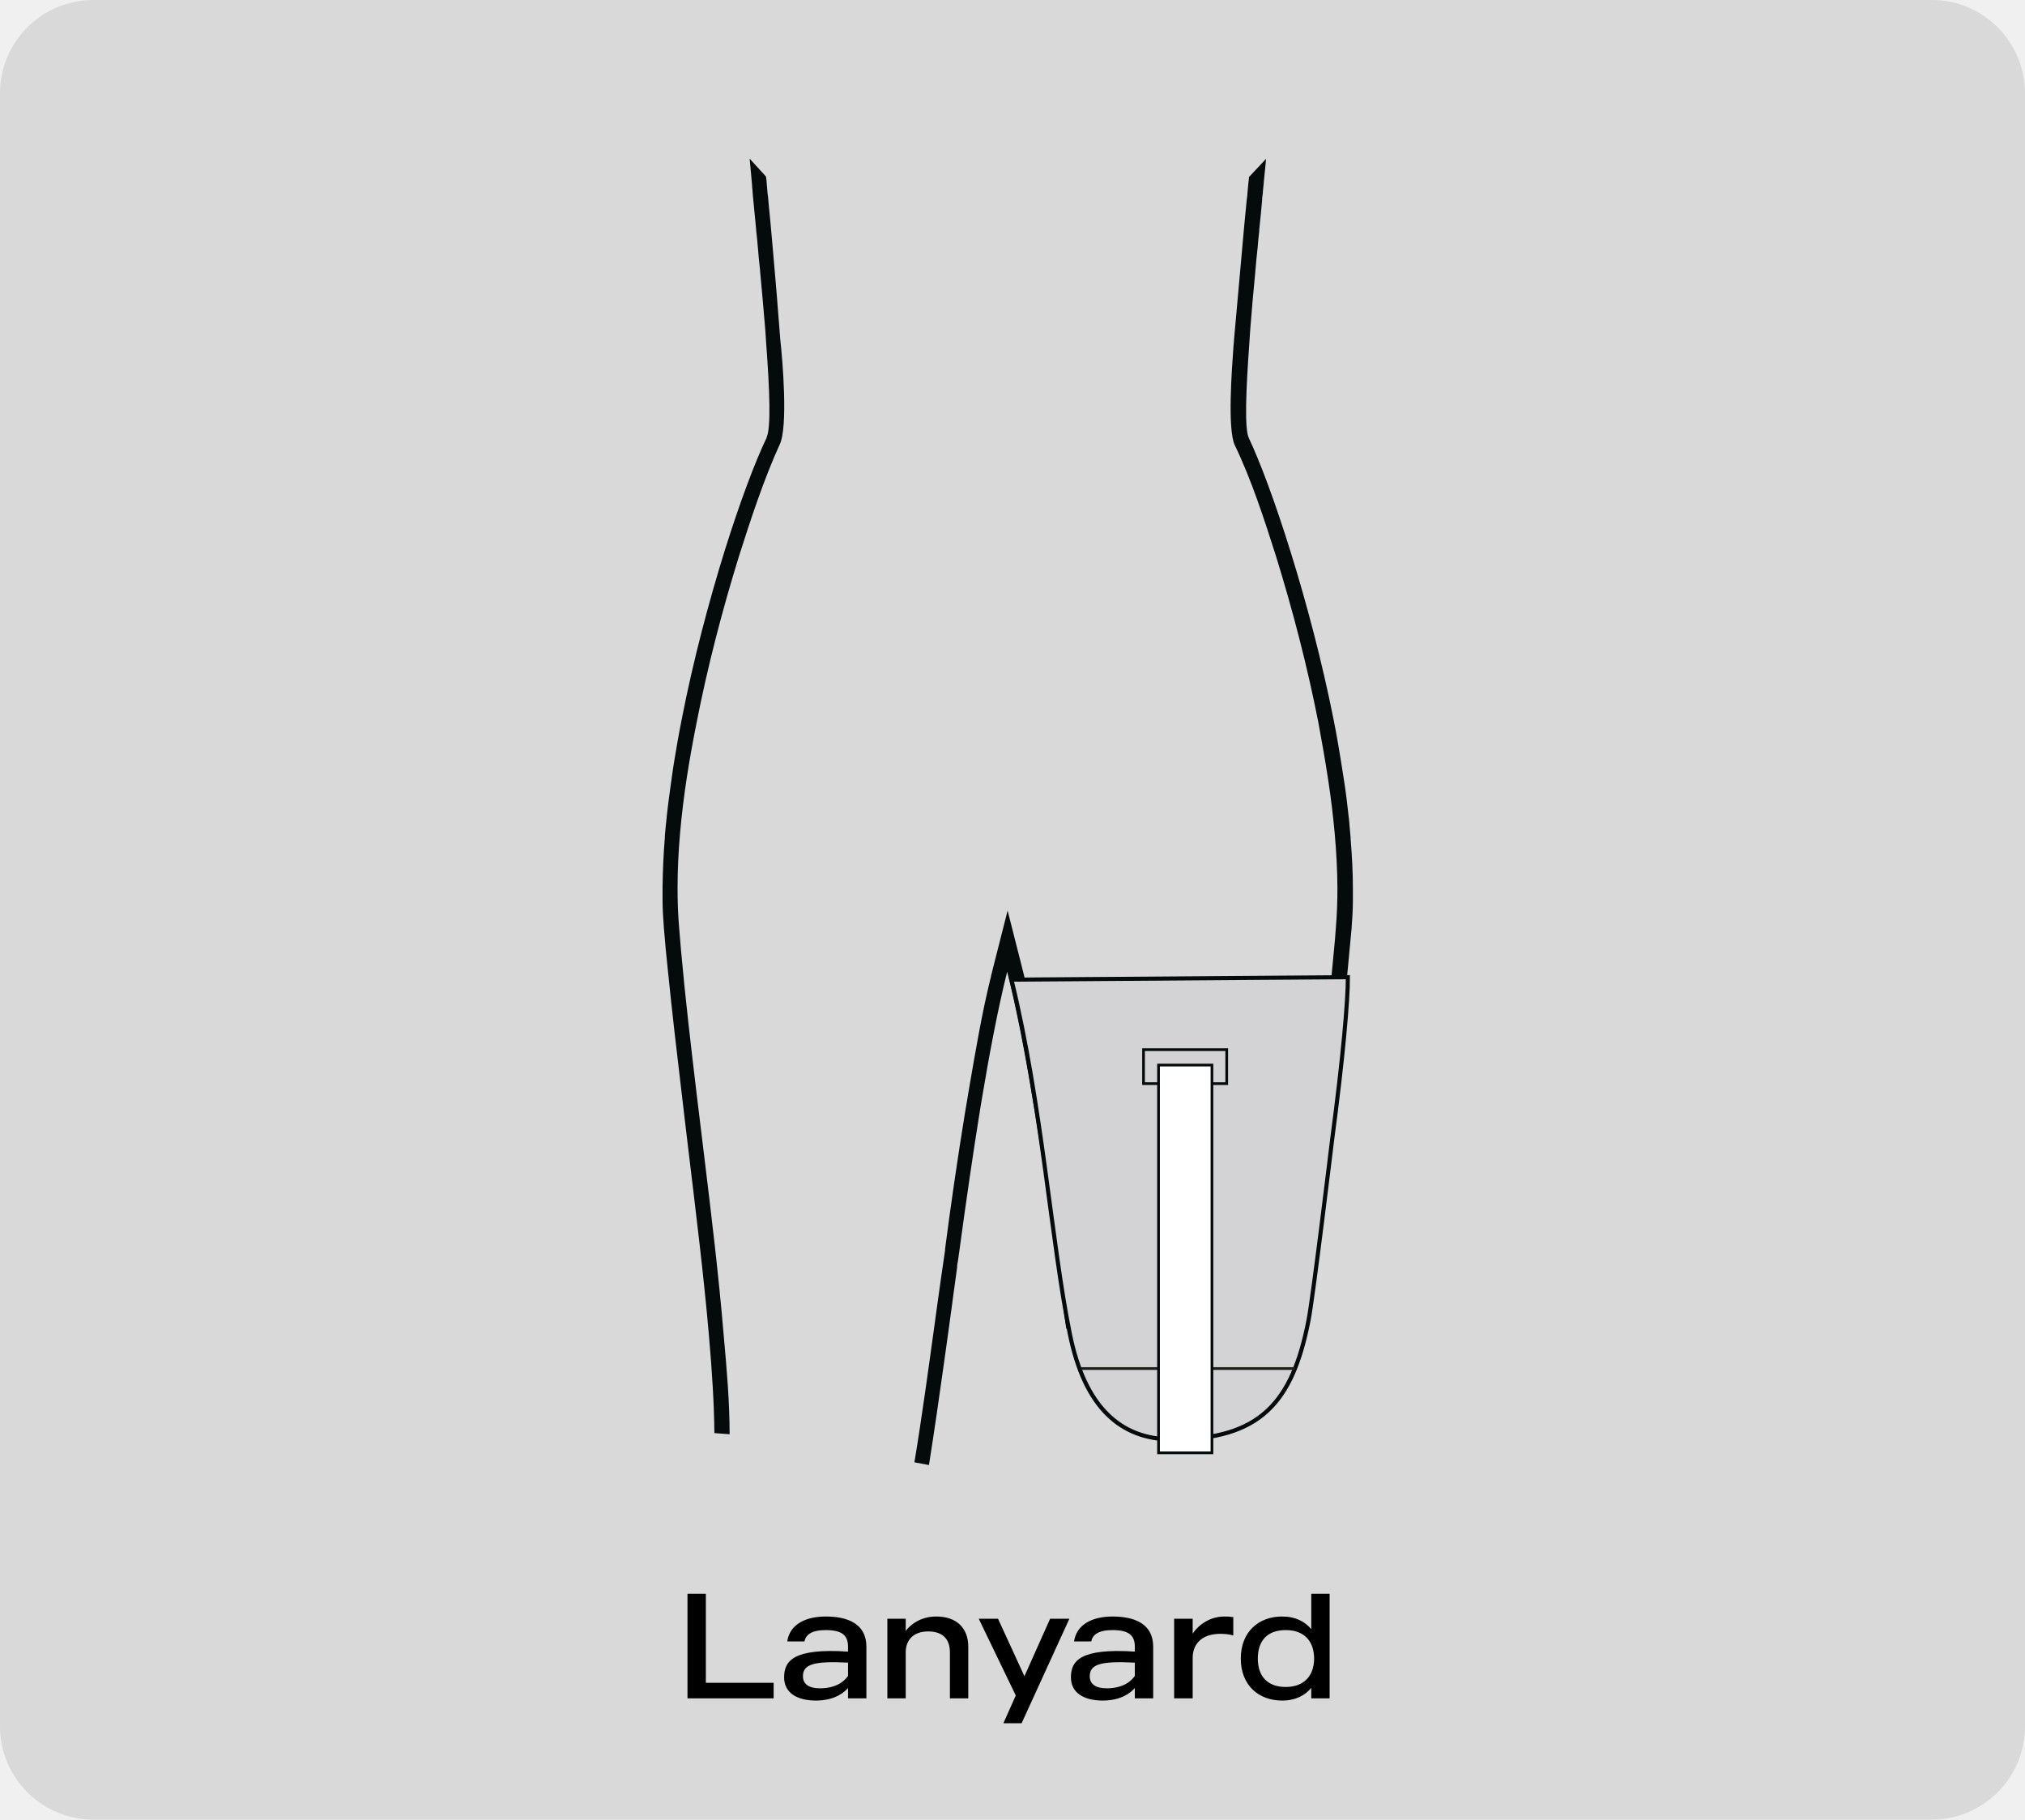
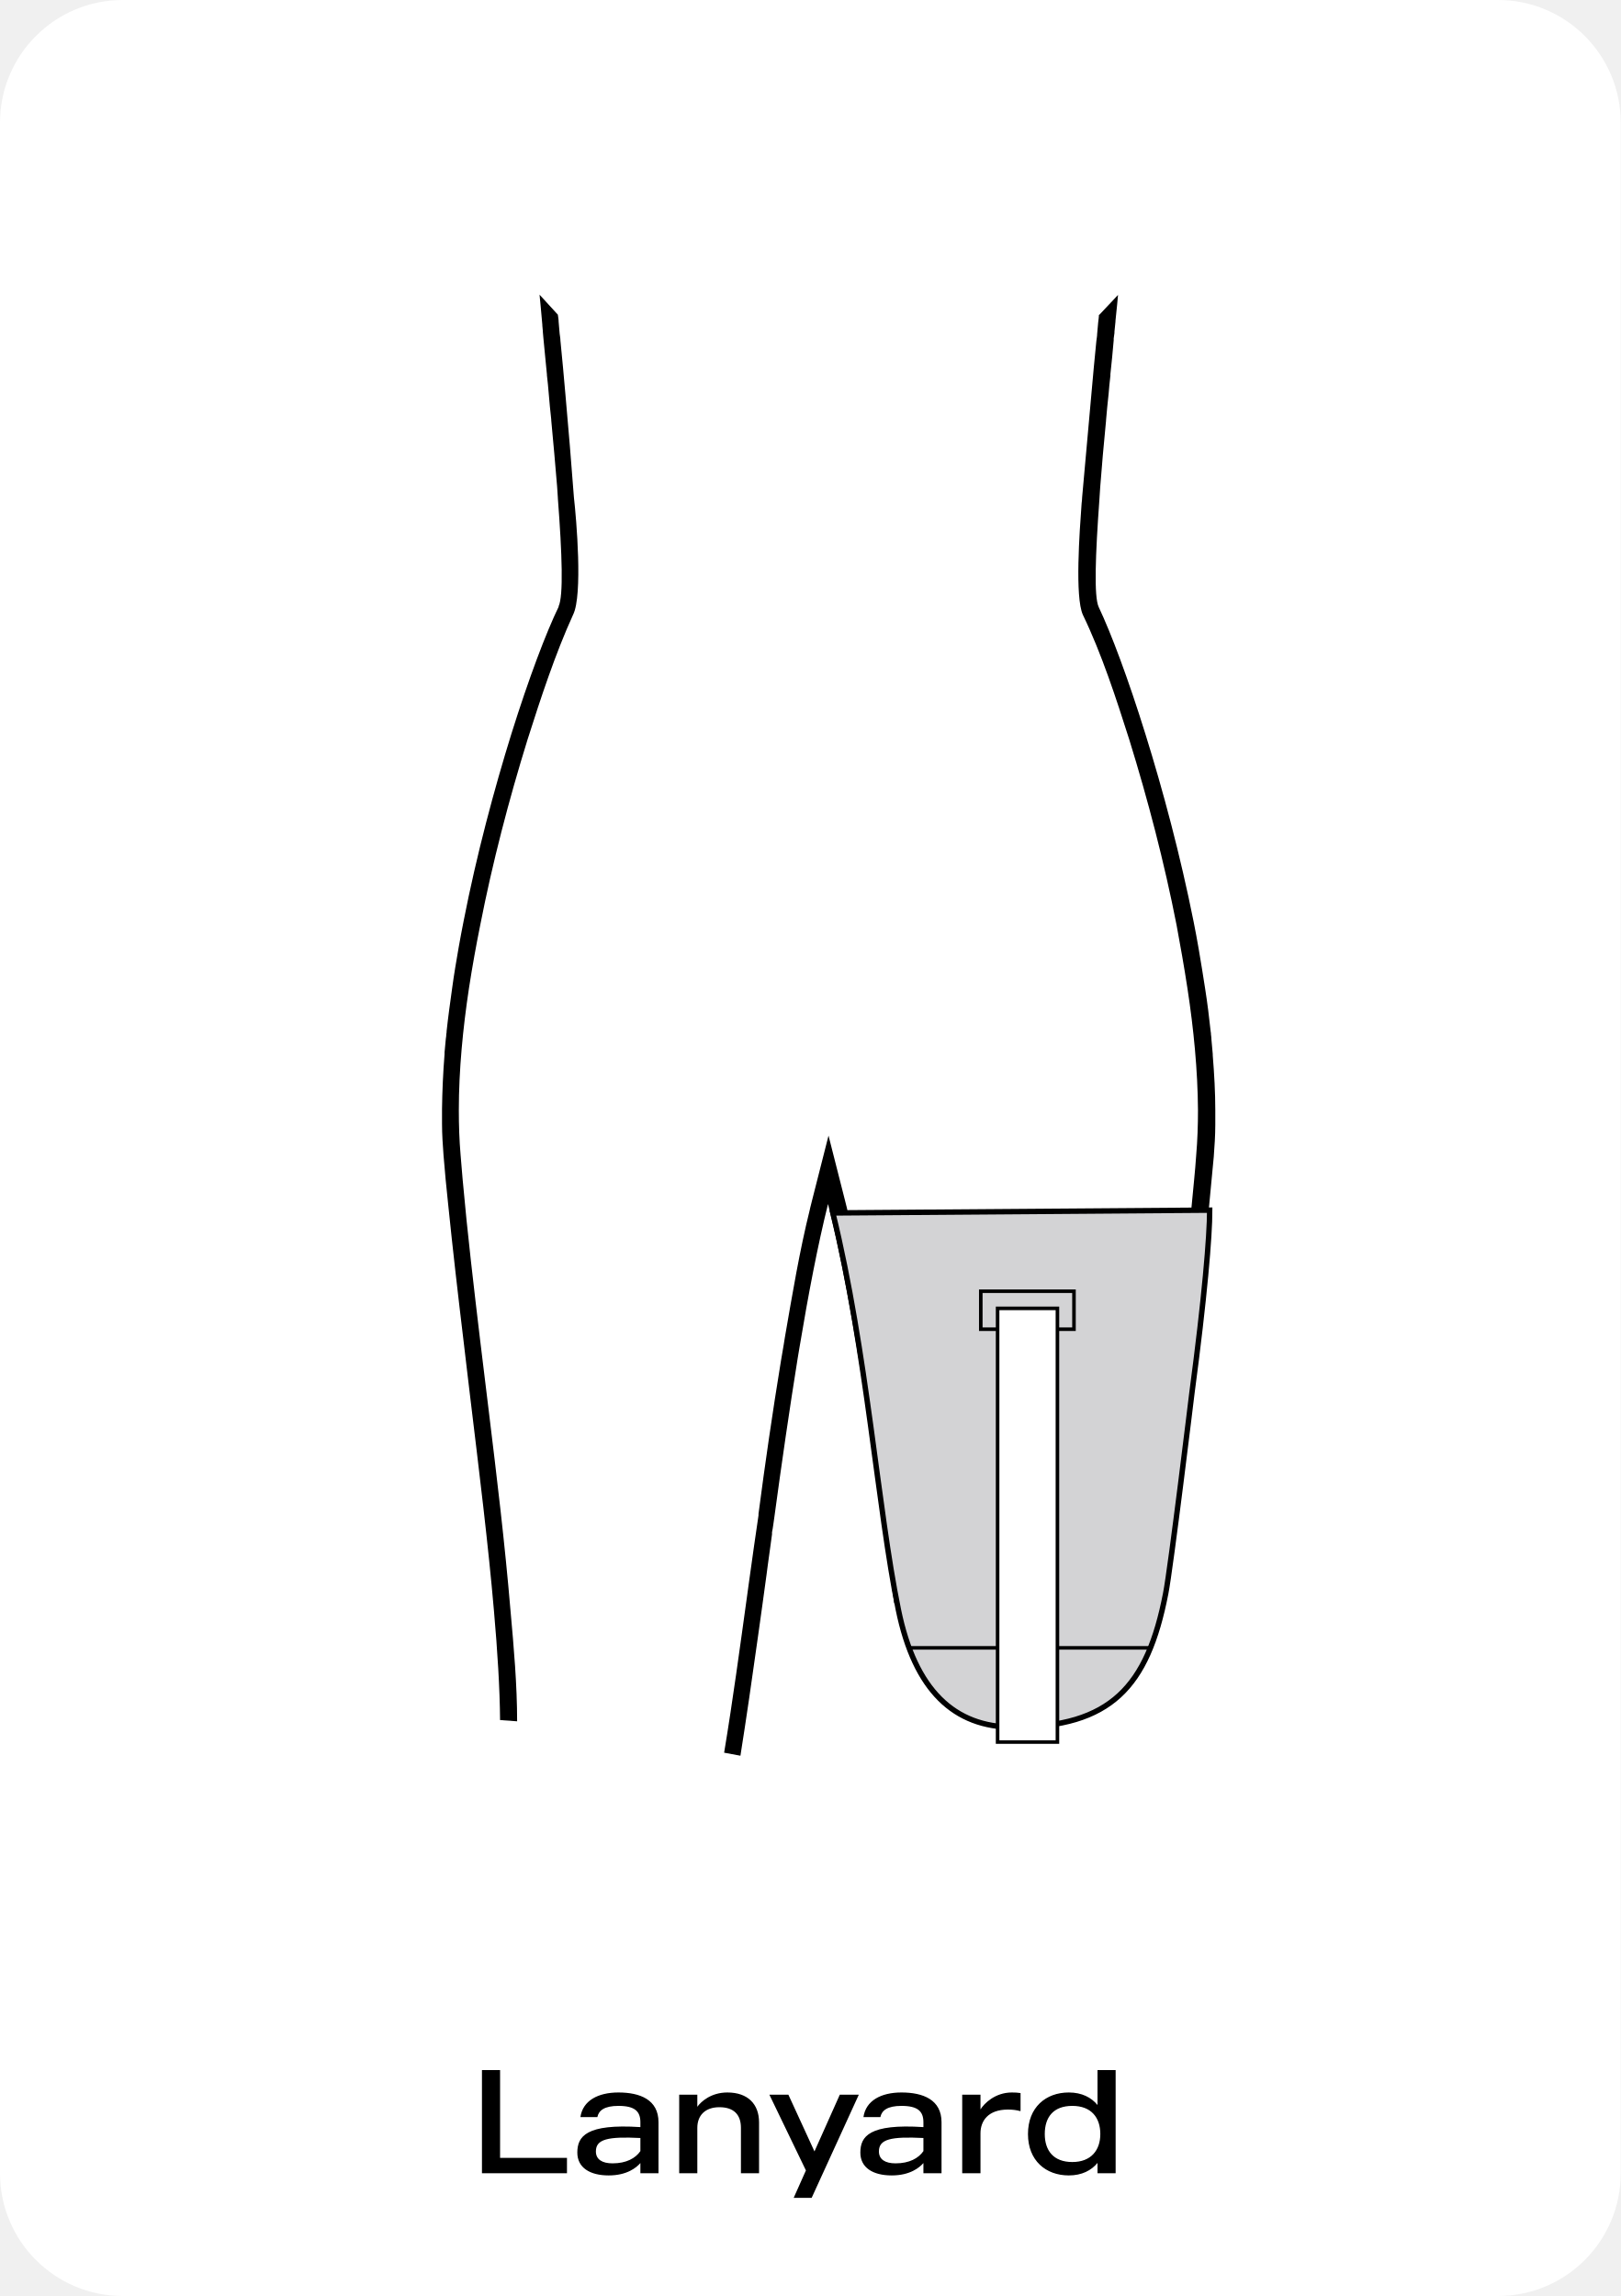
- <svg xmlns="http://www.w3.org/2000/svg" width="217" height="195" viewBox="0 0 217 195" fill="none">
-   <rect width="217" height="195" rx="10" fill="#D9D9D9" />
-   <g clip-path="url(#clip0_2717_347)">
-     <path fill-rule="evenodd" clip-rule="evenodd" d="M99.548 157C100.108 153.456 100.669 149.597 101.229 145.567C101.497 143.601 101.789 141.611 102.057 139.572L102.154 138.82C102.301 137.825 102.422 136.805 102.569 135.786V135.592C102.666 135.131 102.715 134.645 102.788 134.184C103.494 128.941 104.249 123.747 105.029 118.893C105.077 118.553 105.151 118.213 105.199 117.873C106.052 112.752 106.953 108.043 107.927 104.135C108.926 108.043 109.827 112.752 110.68 117.898C110.729 118.213 110.777 118.553 110.85 118.893C111.654 123.771 112.385 128.99 113.116 134.184C113.189 134.669 113.237 135.131 113.311 135.616V135.786C113.481 136.781 113.603 137.752 113.749 138.723L113.895 139.766C114.017 140.64 114.139 141.514 114.26 142.388H115.917C115.868 142.097 115.844 141.83 115.795 141.538C115.698 140.883 115.625 140.228 115.527 139.548C115.259 137.679 115.016 135.81 114.748 133.941V133.796C114.09 128.941 113.408 124.087 112.604 119.184C112.507 118.65 112.434 118.116 112.336 117.606C111.605 113.286 110.802 108.893 109.754 104.621V104.597C109.681 104.305 109.608 104.014 109.535 103.723L107.976 97.582L106.417 103.723C106.344 104.014 106.271 104.305 106.198 104.597V104.621C105.199 108.65 104.517 112.776 103.811 116.854C103.762 117.097 103.738 117.339 103.689 117.606C103.592 118.14 103.519 118.65 103.421 119.184C102.617 124.111 101.911 128.966 101.278 133.82V133.966C100.985 135.907 100.717 137.849 100.449 139.766C100.376 140.349 100.279 140.932 100.206 141.538C99.499 146.635 98.817 151.708 97.989 156.708" fill="#050A0A" />
-     <path fill-rule="evenodd" clip-rule="evenodd" d="M133.844 18.918C133.844 19.16 133.795 19.403 133.771 19.67C133.747 20.034 133.698 20.398 133.673 20.762C133.673 20.981 133.625 21.199 133.6 21.418C133.43 23.165 133.259 24.888 133.113 26.636C132.821 29.888 132.529 33.141 132.236 36.417C132.236 36.587 132.212 36.782 132.188 37C131.993 39.67 131.53 45.981 132.309 47.68C134.112 51.417 135.5 55.714 136.743 59.621C138.545 65.447 140.104 71.442 141.273 77.413C141.639 79.379 142.004 81.442 142.321 83.529C142.905 87.364 143.295 91.32 143.319 95.131C143.319 96.587 143.271 98.044 143.149 99.451C143.1 100.228 143.027 101.005 142.954 101.782C142.491 106.976 141.882 112.121 141.273 117.243C141.005 119.597 140.713 121.976 140.421 124.33C139.69 130.35 138.935 136.393 138.375 142.413H140.055C140.591 136.369 141.419 129.573 142.272 122.607C142.491 120.883 142.686 119.16 142.905 117.437C143.441 112.995 143.953 108.529 144.391 104.233C144.537 102.655 144.683 101.126 144.829 99.597C144.903 98.602 144.976 97.582 144.976 96.539C144.976 96.078 144.976 95.592 144.976 95.131C144.976 93.456 144.878 91.684 144.732 89.888V89.767C144.683 89.306 144.659 88.869 144.61 88.408C144.61 88.238 144.586 88.068 144.562 87.874C144.562 87.801 144.562 87.728 144.537 87.631C144.391 86.272 144.221 84.864 144.001 83.481C143.806 82.243 143.612 80.981 143.392 79.718C143.246 78.845 143.076 77.971 142.905 77.097C141.639 70.738 139.958 64.451 138.302 59.136C136.645 53.796 135.013 49.452 133.82 46.927C133.357 45.932 133.503 41.976 133.893 36.563C133.917 36.175 133.941 35.811 133.966 35.447C134.112 33.481 134.307 31.32 134.526 29.063V29.015C134.599 28.189 134.672 27.364 134.77 26.515C134.818 25.932 134.867 25.349 134.94 24.767V24.621C135.062 23.553 135.159 22.461 135.257 21.369V21.199L135.33 20.665V20.616V20.544L135.427 19.573V19.5C135.525 18.675 135.671 17.024 135.671 17.024L133.868 18.942L133.844 18.918ZM78.186 153.699C78.186 150.204 77.869 146.612 77.552 143.092C77.016 136.684 76.237 130.252 75.457 123.845C75.19 121.636 74.922 119.451 74.654 117.243C74.045 112.121 73.436 106.976 72.973 101.782C72.9 101.005 72.851 100.228 72.778 99.451C72.656 98.044 72.608 96.612 72.608 95.131C72.608 91.296 72.997 87.291 73.582 83.432C73.899 81.369 74.264 79.354 74.654 77.413C75.823 71.442 77.382 65.447 79.184 59.621C80.427 55.714 81.839 51.393 83.544 47.655C84.47 45.786 83.861 38.553 83.618 36.417C83.374 33.165 83.106 29.913 82.814 26.66C82.668 24.913 82.497 23.141 82.326 21.393C82.326 21.175 82.278 20.956 82.254 20.738C82.229 20.349 82.18 19.985 82.156 19.597C82.156 19.379 82.107 19.136 82.083 18.918L80.329 17C80.329 17 80.524 18.942 80.597 19.888V19.961L80.646 20.495V20.568L80.695 21.126C80.816 22.316 80.914 23.481 81.035 24.646V24.718C81.109 25.301 81.157 25.884 81.206 26.442C81.279 27.291 81.352 28.141 81.45 28.966V29.039C81.669 31.272 81.839 33.408 82.01 35.374C82.034 35.738 82.059 36.126 82.083 36.466V36.515C82.497 41.927 82.619 45.859 82.156 46.854V46.903C80.938 49.427 79.306 53.748 77.65 59.039C75.993 64.379 74.313 70.641 73.07 77C72.9 77.874 72.729 78.748 72.583 79.597C72.364 80.859 72.145 82.146 71.974 83.408C71.779 84.816 71.585 86.199 71.438 87.582C71.438 87.655 71.438 87.752 71.414 87.825C71.414 87.971 71.39 88.117 71.365 88.286C71.317 88.723 71.292 89.16 71.244 89.597V89.694V89.767C71.097 91.563 71.024 93.335 71 95.01C71 95.495 71 95.956 71 96.442C71 97.485 71.073 98.481 71.146 99.476C71.268 101.005 71.414 102.558 71.585 104.136C72.023 108.432 72.535 112.898 73.07 117.34C73.265 119.063 73.484 120.786 73.679 122.485C74.556 129.767 75.433 136.854 75.969 143.117C76.31 147 76.529 150.544 76.554 153.578" fill="#050A0A" />
-     <path d="M108.39 104.986C111.654 118.335 112.677 133.311 114.65 142.971C116.233 150.762 120.033 154.258 125.66 154.258C134.964 154.258 138.496 150.398 140.226 141.466C140.713 139.015 142.735 122.267 142.735 122.267C143.953 113.093 144.44 107.219 144.44 104.719L108.39 104.986Z" fill="#D3D3D5" stroke="#050A0A" stroke-width="0.44" stroke-miterlimit="10" />
-     <path d="M115.819 146.66H138.789" stroke="#1D1D1B" stroke-width="0.29" stroke-miterlimit="10" />
-     <path d="M131.457 112.486H122.542V116.127H131.457V112.486Z" stroke="#050A0A" stroke-width="0.29" stroke-miterlimit="10" />
-     <path d="M129.874 114.137H124.149V155.69H129.874V114.137Z" fill="white" stroke="#050A0A" stroke-width="0.29" stroke-miterlimit="10" />
+ <svg xmlns="http://www.w3.org/2000/svg" width="132" height="187" viewBox="0 0 132 187" fill="none">
+   <rect width="132" height="187" rx="10" fill="white" />
+   <path d="M46.177 175.752V177H39.253V168.6H40.729V175.752H46.177ZM50.368 170.424C52.132 170.424 53.632 171.012 53.632 172.848V177H52.156V176.172C51.844 176.532 51.076 177.18 49.576 177.18C48.04 177.18 47.02 176.544 47.02 175.32C47.02 174 47.74 172.956 52.156 173.244V172.848C52.156 171.96 51.7 171.516 50.368 171.516C49.228 171.516 48.76 171.888 48.652 172.428H47.272C47.464 171.084 48.712 170.424 50.368 170.424ZM52.156 175.2V174.132C49.492 174 48.532 174.228 48.532 175.224C48.532 175.872 49.036 176.196 49.888 176.196C51.016 176.196 51.76 175.776 52.156 175.2ZM59.241 170.424C60.909 170.424 61.821 171.372 61.821 172.86V177H60.345V173.304C60.345 172.224 59.757 171.624 58.593 171.624C57.429 171.624 56.793 172.296 56.793 173.304V177H55.317V170.604H56.793V171.588C57.093 171.168 57.909 170.424 59.241 170.424ZM68.398 170.604H69.946L66.106 179.004H64.642L65.638 176.772L62.662 170.604H64.21L66.334 175.224L68.398 170.604ZM73.419 170.424C75.183 170.424 76.683 171.012 76.683 172.848V177H75.207V176.172C74.895 176.532 74.127 177.18 72.627 177.18C71.091 177.18 70.071 176.544 70.071 175.32C70.071 174 70.791 172.956 75.207 173.244V172.848C75.207 171.96 74.751 171.516 73.419 171.516C72.279 171.516 71.811 171.888 71.703 172.428H70.323C70.515 171.084 71.763 170.424 73.419 170.424ZM75.207 175.2V174.132C72.543 174 71.583 174.228 71.583 175.224C71.583 175.872 72.087 176.196 72.939 176.196C74.067 176.196 74.811 175.776 75.207 175.2ZM82.411 170.424C82.699 170.424 82.867 170.436 83.119 170.472V171.936H83.071C82.819 171.864 82.495 171.816 82.087 171.816C80.467 171.816 79.855 172.752 79.855 173.748V177H78.367V170.604H79.855V171.804C80.143 171.336 81.031 170.424 82.411 170.424ZM89.387 168.6H90.863V177H89.387V176.16C88.883 176.772 88.115 177.18 87.047 177.18C85.175 177.18 83.723 175.968 83.723 173.808C83.723 171.636 85.175 170.424 87.047 170.424C88.115 170.424 88.883 170.832 89.387 171.444V168.6ZM87.335 176.088C88.859 176.088 89.615 175.128 89.615 173.808C89.615 172.476 88.883 171.516 87.335 171.516C85.775 171.516 85.091 172.452 85.091 173.808C85.091 175.152 85.799 176.088 87.335 176.088Z" fill="black" />
+   <g clip-path="url(#clip0_9371_4513)">
+     <rect width="63" height="119" transform="translate(36 24)" fill="white" />
+     <path fill-rule="evenodd" clip-rule="evenodd" d="M60.304 142.997C60.781 139.985 61.258 136.705 61.735 133.28C61.963 131.609 62.212 129.917 62.44 128.184L62.523 127.544C62.648 126.698 62.751 125.832 62.876 124.965V124.8C62.959 124.408 63 123.996 63.062 123.604C63.664 119.148 64.306 114.732 64.97 110.606C65.012 110.317 65.074 110.029 65.115 109.74C65.841 105.387 66.608 101.384 67.438 98.063C68.288 101.384 69.055 105.387 69.781 109.76C69.823 110.029 69.864 110.317 69.926 110.606C70.611 114.753 71.233 119.189 71.855 123.604C71.917 124.016 71.959 124.408 72.021 124.821V124.965C72.166 125.811 72.27 126.637 72.394 127.462L72.519 128.349C72.622 129.092 72.726 129.834 72.83 130.577H74.24C74.198 130.33 74.177 130.103 74.136 129.855C74.053 129.298 73.991 128.741 73.908 128.163C73.68 126.575 73.472 124.986 73.244 123.398V123.274C72.684 119.148 72.104 115.021 71.419 110.854C71.337 110.4 71.274 109.946 71.191 109.513C70.569 105.84 69.885 102.106 68.993 98.475V98.455C68.931 98.207 68.869 97.959 68.806 97.712L67.479 92.492L66.152 97.712C66.09 97.959 66.028 98.207 65.966 98.455V98.475C65.115 101.9 64.535 105.407 63.933 108.873C63.892 109.08 63.871 109.286 63.83 109.513C63.747 109.967 63.684 110.4 63.602 110.854C62.917 115.042 62.316 119.168 61.777 123.294V123.418C61.528 125.069 61.3 126.719 61.072 128.349C61.009 128.844 60.926 129.339 60.864 129.855C60.263 134.188 59.682 138.499 58.977 142.749" fill="black" />
+     <path fill-rule="evenodd" clip-rule="evenodd" d="M89.502 25.63C89.502 25.836 89.461 26.043 89.44 26.269C89.419 26.579 89.378 26.888 89.357 27.198C89.357 27.384 89.316 27.569 89.295 27.755C89.15 29.24 89.005 30.705 88.88 32.191C88.631 34.955 88.382 37.72 88.134 40.505C88.134 40.649 88.113 40.814 88.092 41C87.926 43.269 87.532 48.633 88.196 50.078C89.73 53.255 90.912 56.907 91.97 60.228C93.505 65.18 94.832 70.275 95.827 75.351C96.138 77.022 96.449 78.775 96.719 80.55C97.217 83.809 97.548 87.172 97.569 90.411C97.569 91.649 97.528 92.887 97.424 94.084C97.382 94.744 97.32 95.404 97.258 96.064C96.864 100.479 96.346 104.853 95.827 109.206C95.599 111.208 95.35 113.229 95.101 115.231C94.479 120.347 93.836 125.484 93.359 130.601H94.79C95.246 125.464 95.952 119.687 96.677 113.766C96.864 112.301 97.03 110.836 97.217 109.371C97.673 105.596 98.108 101.8 98.482 98.148C98.606 96.807 98.73 95.507 98.855 94.207C98.917 93.362 98.979 92.495 98.979 91.608C98.979 91.216 98.979 90.803 98.979 90.411C98.979 88.988 98.896 87.482 98.772 85.955V85.852C98.73 85.46 98.71 85.089 98.668 84.697C98.668 84.552 98.647 84.408 98.627 84.243C98.627 84.181 98.627 84.119 98.606 84.036C98.482 82.881 98.336 81.684 98.15 80.508C97.984 79.456 97.818 78.383 97.631 77.311C97.507 76.568 97.362 75.825 97.217 75.082C96.138 69.677 94.707 64.334 93.297 59.816C91.887 55.277 90.498 51.584 89.482 49.438C89.088 48.592 89.212 45.229 89.544 40.629C89.564 40.298 89.585 39.989 89.606 39.68C89.73 38.008 89.896 36.172 90.083 34.254V34.212C90.145 33.511 90.207 32.809 90.29 32.087C90.332 31.592 90.373 31.097 90.436 30.602V30.478C90.539 29.57 90.622 28.642 90.705 27.714V27.569L90.767 27.115V27.074V27.012L90.85 26.187V26.125C90.933 25.424 91.058 24.021 91.058 24.021L89.523 25.651L89.502 25.63ZM42.117 140.194C42.117 137.223 41.848 134.17 41.578 131.178C41.122 125.732 40.459 120.265 39.795 114.818C39.567 112.941 39.339 111.084 39.111 109.206C38.592 104.853 38.074 100.479 37.68 96.064C37.617 95.404 37.576 94.744 37.514 94.084C37.41 92.887 37.369 91.67 37.369 90.411C37.369 87.152 37.7 83.748 38.198 80.467C38.468 78.714 38.779 77.001 39.111 75.351C40.106 70.275 41.433 65.18 42.968 60.228C44.025 56.907 45.228 53.234 46.68 50.057C47.468 48.468 46.949 42.32 46.742 40.505C46.535 37.74 46.306 34.976 46.058 32.211C45.933 30.726 45.788 29.22 45.643 27.734C45.643 27.549 45.601 27.363 45.581 27.177C45.56 26.847 45.518 26.538 45.498 26.207C45.498 26.022 45.456 25.816 45.435 25.63L43.942 24C43.942 24 44.108 25.651 44.17 26.455V26.517L44.212 26.971V27.033L44.254 27.507C44.357 28.518 44.44 29.509 44.544 30.499V30.561C44.606 31.056 44.648 31.551 44.689 32.026C44.751 32.748 44.813 33.47 44.896 34.171V34.233C45.083 36.131 45.228 37.947 45.373 39.618C45.394 39.927 45.415 40.257 45.435 40.546V40.587C45.788 45.188 45.892 48.53 45.498 49.376V49.417C44.461 51.563 43.071 55.235 41.661 59.733C40.251 64.272 38.82 69.595 37.763 75C37.617 75.743 37.472 76.485 37.348 77.207C37.161 78.28 36.975 79.374 36.83 80.447C36.664 81.643 36.498 82.819 36.373 83.995C36.373 84.057 36.373 84.14 36.352 84.201C36.352 84.325 36.332 84.449 36.311 84.593C36.27 84.965 36.249 85.336 36.207 85.707V85.79V85.852C36.083 87.379 36.021 88.885 36 90.308C36 90.721 36 91.113 36 91.525C36 92.413 36.062 93.258 36.124 94.104C36.228 95.404 36.352 96.725 36.498 98.066C36.871 101.717 37.306 105.513 37.763 109.289C37.929 110.754 38.115 112.218 38.281 113.663C39.028 119.852 39.774 125.876 40.23 131.199C40.521 134.5 40.707 137.512 40.728 140.091" fill="black" />
+     <path d="M67.832 98.789C70.611 110.137 71.482 122.866 73.162 131.077C74.51 137.7 77.745 140.671 82.535 140.671C90.457 140.671 93.463 137.39 94.936 129.798C95.35 127.714 97.072 113.479 97.072 113.479C98.109 105.68 98.523 100.688 98.523 98.562L67.832 98.789Z" fill="#D3D3D5" stroke="black" stroke-width="0.44" stroke-miterlimit="10" />
+     <path d="M74.157 134.211H93.712" stroke="black" stroke-width="0.29" stroke-miterlimit="10" />
+     <path d="M87.47 105.164H79.88V108.259H87.47V105.164Z" stroke="black" stroke-width="0.29" stroke-miterlimit="10" />
+     <path d="M86.122 106.562H81.249V141.883H86.122V106.562Z" fill="white" stroke="black" stroke-width="0.29" stroke-miterlimit="10" />
  </g>
-   <path d="M82.903 180.336V182H73.671V170.8H75.639V180.336H82.903ZM88.491 173.232C90.843 173.232 92.843 174.016 92.843 176.464V182H90.875V180.896C90.459 181.376 89.435 182.24 87.435 182.24C85.387 182.24 84.027 181.392 84.027 179.76C84.027 178 84.987 176.608 90.875 176.992V176.464C90.875 175.28 90.267 174.688 88.491 174.688C86.971 174.688 86.347 175.184 86.203 175.904H84.363C84.619 174.112 86.283 173.232 88.491 173.232ZM90.875 179.6V178.176C87.323 178 86.043 178.304 86.043 179.632C86.043 180.496 86.715 180.928 87.851 180.928C89.355 180.928 90.347 180.368 90.875 179.6ZM100.321 173.232C102.545 173.232 103.761 174.496 103.761 176.48V182H101.793V177.072C101.793 175.632 101.009 174.832 99.457 174.832C97.905 174.832 97.057 175.728 97.057 177.072V182H95.089V173.472H97.057V174.784C97.457 174.224 98.545 173.232 100.321 173.232ZM112.531 173.472H114.595L109.475 184.672H107.523L108.851 181.696L104.883 173.472H106.947L109.779 179.632L112.531 173.472ZM119.225 173.232C121.577 173.232 123.577 174.016 123.577 176.464V182H121.609V180.896C121.193 181.376 120.169 182.24 118.169 182.24C116.121 182.24 114.761 181.392 114.761 179.76C114.761 178 115.721 176.608 121.609 176.992V176.464C121.609 175.28 121.001 174.688 119.225 174.688C117.705 174.688 117.081 175.184 116.937 175.904H115.097C115.353 174.112 117.017 173.232 119.225 173.232ZM121.609 179.6V178.176C118.057 178 116.777 178.304 116.777 179.632C116.777 180.496 117.449 180.928 118.585 180.928C120.089 180.928 121.081 180.368 121.609 179.6ZM131.215 173.232C131.599 173.232 131.823 173.248 132.159 173.296V175.248H132.095C131.759 175.152 131.327 175.088 130.783 175.088C128.623 175.088 127.807 176.336 127.807 177.664V182H125.823V173.472H127.807V175.072C128.191 174.448 129.375 173.232 131.215 173.232ZM140.516 170.8H142.484V182H140.516V180.88C139.844 181.696 138.82 182.24 137.396 182.24C134.9 182.24 132.964 180.624 132.964 177.744C132.964 174.848 134.9 173.232 137.396 173.232C138.82 173.232 139.844 173.776 140.516 174.592V170.8ZM137.78 180.784C139.812 180.784 140.82 179.504 140.82 177.744C140.82 175.968 139.844 174.688 137.78 174.688C135.7 174.688 134.788 175.936 134.788 177.744C134.788 179.536 135.732 180.784 137.78 180.784Z" fill="black" />
  <defs>
-     <clipPath id="clip0_2717_347">
-       <rect width="74" height="140" fill="white" transform="translate(71 17)" />
+     <clipPath id="clip0_9371_4513">
+       <rect width="63" height="119" fill="white" transform="translate(36 24)" />
    </clipPath>
  </defs>
</svg>
